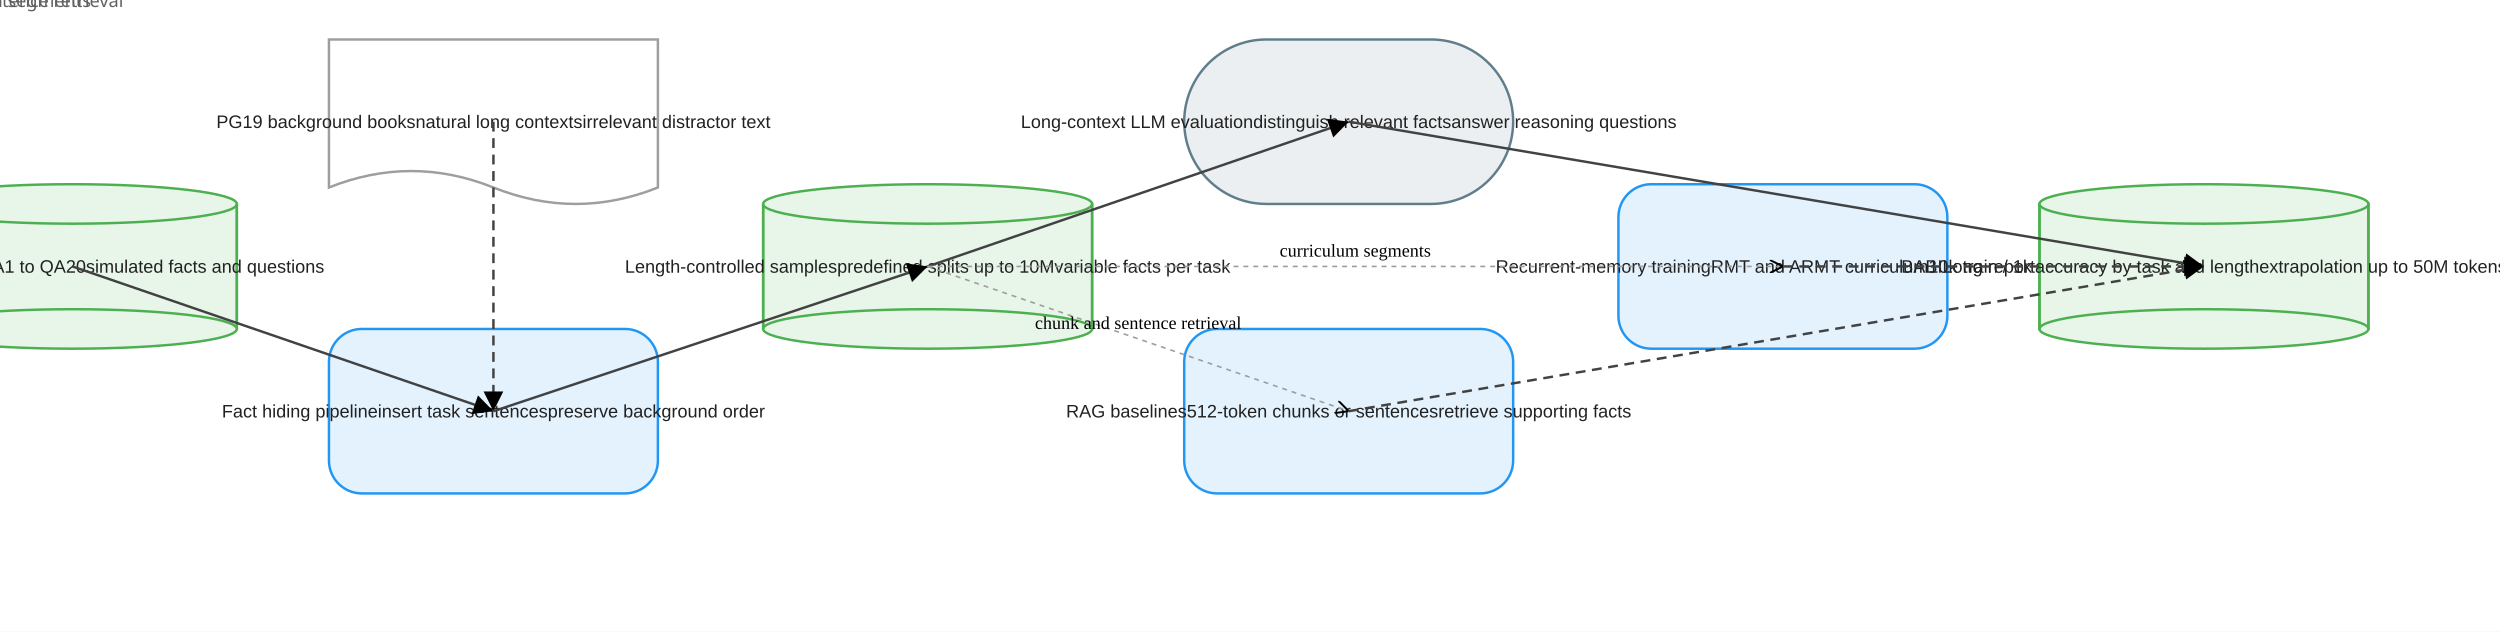
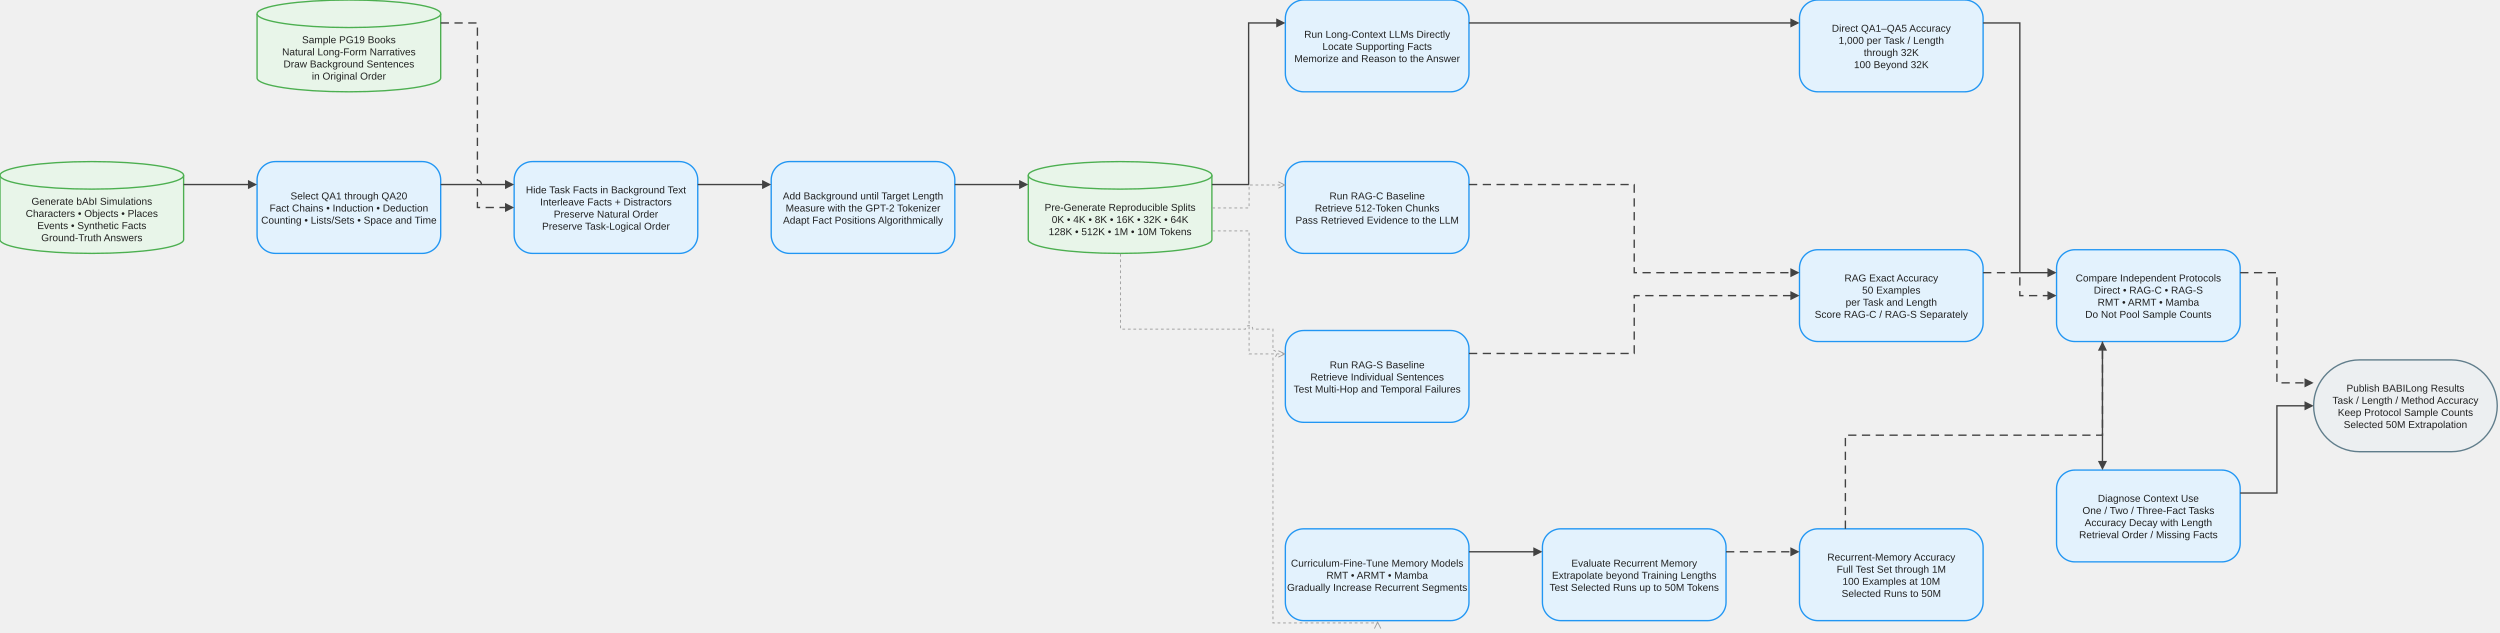
- <svg xmlns="http://www.w3.org/2000/svg" width="1520" height="384" viewBox="0 0 1520 384" data-drawio="PG14R3JhcGhNb2RlbCBkeD0iMTEyMCIgZHk9IjcyMCIgZ3JpZD0iMSIgZ3JpZFNpemU9IjgiIGd1aWRlcz0iMSIgdG9vbHRpcHM9IjEiIGNvbm5lY3Q9IjEiIGFycm93cz0iMSIgZm9sZD0iMSIgcGFnZT0iMSIgcGFnZVNjYWxlPSIxIiBwYWdlV2lkdGg9IjE1MjAiIHBhZ2VIZWlnaHQ9IjM4NCIgbWF0aD0iMSIgYmFja2dyb3VuZD0iI0ZGRkZGRiI+PHJvb3Q+PG14Q2VsbCBpZD0iMCIvPjxteENlbGwgaWQ9IjEiIHBhcmVudD0iMCIvPjxteENlbGwgaWQ9IjIiIHZhbHVlPSJiQWJJIHRhc2sgZ2VuZXJhdG9yClFBMSB0byBRQTIwCnNpbXVsYXRlZCBmYWN0cyBhbmQgcXVlc3Rpb25zIiBzdHlsZT0ic2hhcGU9Y3lsaW5kZXIzO2JvdW5kZWRMYmw9MTtiYWNrZ3JvdW5kT3V0bGluZT0xO3NpemU9MTU7aHRtbD0xO3doaXRlU3BhY2U9d3JhcDtmaWxsQ29sb3I9I0U4RjVFOTtzdHJva2VDb2xvcj0jNENBRjUwO3N0cm9rZVdpZHRoPTEuNTtmb250Q29sb3I9IzIxMjEyMTtmb250U2l6ZT0xMTtmb250RmFtaWx5PUFyaWFsLCBIZWx2ZXRpY2EsIHNhbnMtc2VyaWY7dmVydGljYWxBbGlnbj1taWRkbGU7YWxpZ249Y2VudGVyIiB2ZXJ0ZXg9IjEiIHBhcmVudD0iMSI+PG14R2VvbWV0cnkgeD0iLTU2IiB5PSIxMTIiIHdpZHRoPSIyMDAiIGhlaWdodD0iMTAwIiBhcz0iZ2VvbWV0cnkiLz48L214Q2VsbD48bXhDZWxsIGlkPSIzIiB2YWx1ZT0iUEcxOSBiYWNrZ3JvdW5kIGJvb2tzCm5hdHVyYWwgbG9uZyBjb250ZXh0cwppcnJlbGV2YW50IGRpc3RyYWN0b3IgdGV4dCIgc3R5bGU9InNoYXBlPWRvY3VtZW50O2JvdW5kZWRMYmw9MTtodG1sPTE7d2hpdGVTcGFjZT13cmFwO2ZpbGxDb2xvcj0jRkZGRkZGO3N0cm9rZUNvbG9yPSM5RTlFOUU7c3Ryb2tlV2lkdGg9MS41O2ZvbnRDb2xvcj0jMjEyMTIxO2ZvbnRTaXplPTExO2ZvbnRGYW1pbHk9QXJpYWwsIEhlbHZldGljYSwgc2Fucy1zZXJpZjt2ZXJ0aWNhbEFsaWduPW1pZGRsZTthbGlnbj1jZW50ZXIiIHZlcnRleD0iMSIgcGFyZW50PSIxIj48bXhHZW9tZXRyeSB4PSIyMDAiIHk9IjI0IiB3aWR0aD0iMjAwIiBoZWlnaHQ9IjEwMCIgYXM9Imdlb21ldHJ5Ii8+PC9teENlbGw+PG14Q2VsbCBpZD0iNCIgdmFsdWU9IkZhY3QgaGlkaW5nIHBpcGVsaW5lCmluc2VydCB0YXNrIHNlbnRlbmNlcwpwcmVzZXJ2ZSBiYWNrZ3JvdW5kIG9yZGVyIiBzdHlsZT0icm91bmRlZD0xO2FyY1NpemU9MjA7aHRtbD0xO3doaXRlU3BhY2U9d3JhcDtmaWxsQ29sb3I9I0UzRjJGRDtzdHJva2VDb2xvcj0jMjE5NkYzO3N0cm9rZVdpZHRoPTEuNTtmb250Q29sb3I9IzIxMjEyMTtmb250U2l6ZT0xMTtmb250RmFtaWx5PUFyaWFsLCBIZWx2ZXRpY2EsIHNhbnMtc2VyaWY7dmVydGljYWxBbGlnbj1taWRkbGU7YWxpZ249Y2VudGVyIiB2ZXJ0ZXg9IjEiIHBhcmVudD0iMSI+PG14R2VvbWV0cnkgeD0iMjAwIiB5PSIyMDAiIHdpZHRoPSIyMDAiIGhlaWdodD0iMTAwIiBhcz0iZ2VvbWV0cnkiLz48L214Q2VsbD48bXhDZWxsIGlkPSI1IiB2YWx1ZT0iTGVuZ3RoLWNvbnRyb2xsZWQgc2FtcGxlcwpwcmVkZWZpbmVkIHNwbGl0cyB1cCB0byAxME0KdmFyaWFibGUgZmFjdHMgcGVyIHRhc2siIHN0eWxlPSJzaGFwZT1jeWxpbmRlcjM7Ym91bmRlZExibD0xO2JhY2tncm91bmRPdXRsaW5lPTE7c2l6ZT0xNTtodG1sPTE7d2hpdGVTcGFjZT13cmFwO2ZpbGxDb2xvcj0jRThGNUU5O3N0cm9rZUNvbG9yPSM0Q0FGNTA7c3Ryb2tlV2lkdGg9MS41O2ZvbnRDb2xvcj0jMjEyMTIxO2ZvbnRTaXplPTExO2ZvbnRGYW1pbHk9QXJpYWwsIEhlbHZldGljYSwgc2Fucy1zZXJpZjt2ZXJ0aWNhbEFsaWduPW1pZGRsZTthbGlnbj1jZW50ZXIiIHZlcnRleD0iMSIgcGFyZW50PSIxIj48bXhHZW9tZXRyeSB4PSI0NjQiIHk9IjExMiIgd2lkdGg9IjIwMCIgaGVpZ2h0PSIxMDAiIGFzPSJnZW9tZXRyeSIvPjwvbXhDZWxsPjxteENlbGwgaWQ9IjYiIHZhbHVlPSJMb25nLWNvbnRleHQgTExNIGV2YWx1YXRpb24KZGlzdGluZ3Vpc2ggcmVsZXZhbnQgZmFjdHMKYW5zd2VyIHJlYXNvbmluZyBxdWVzdGlvbnMiIHN0eWxlPSJyb3VuZGVkPTE7YXJjU2l6ZT01MDtodG1sPTE7d2hpdGVTcGFjZT13cmFwO2ZpbGxDb2xvcj0jRUNFRkYxO3N0cm9rZUNvbG9yPSM2MDdEOEI7c3Ryb2tlV2lkdGg9MS41O2ZvbnRDb2xvcj0jMjEyMTIxO2ZvbnRTaXplPTExO2ZvbnRGYW1pbHk9QXJpYWwsIEhlbHZldGljYSwgc2Fucy1zZXJpZjt2ZXJ0aWNhbEFsaWduPW1pZGRsZTthbGlnbj1jZW50ZXIiIHZlcnRleD0iMSIgcGFyZW50PSIxIj48bXhHZW9tZXRyeSB4PSI3MjAiIHk9IjI0IiB3aWR0aD0iMjAwIiBoZWlnaHQ9IjEwMCIgYXM9Imdlb21ldHJ5Ii8+PC9teENlbGw+PG14Q2VsbCBpZD0iNyIgdmFsdWU9IlJBRyBiYXNlbGluZXMKNTEyLXRva2VuIGNodW5rcyBvciBzZW50ZW5jZXMKcmV0cmlldmUgc3VwcG9ydGluZyBmYWN0cyIgc3R5bGU9InJvdW5kZWQ9MTthcmNTaXplPTIwO2h0bWw9MTt3aGl0ZVNwYWNlPXdyYXA7ZmlsbENvbG9yPSNFM0YyRkQ7c3Ryb2tlQ29sb3I9IzIxOTZGMztzdHJva2VXaWR0aD0xLjU7Zm9udENvbG9yPSMyMTIxMjE7Zm9udFNpemU9MTE7Zm9udEZhbWlseT1BcmlhbCwgSGVsdmV0aWNhLCBzYW5zLXNlcmlmO3ZlcnRpY2FsQWxpZ249bWlkZGxlO2FsaWduPWNlbnRlciIgdmVydGV4PSIxIiBwYXJlbnQ9IjEiPjxteEdlb21ldHJ5IHg9IjcyMCIgeT0iMjAwIiB3aWR0aD0iMjAwIiBoZWlnaHQ9IjEwMCIgYXM9Imdlb21ldHJ5Ii8+PC9teENlbGw+PG14Q2VsbCBpZD0iOCIgdmFsdWU9IlJlY3VycmVudC1tZW1vcnkgdHJhaW5pbmcKUk1UIGFuZCBBUk1UIGN1cnJpY3VsdW0KMTBrIHRyYWluIC8gMWsgZXZhbCIgc3R5bGU9InJvdW5kZWQ9MTthcmNTaXplPTIwO2h0bWw9MTt3aGl0ZVNwYWNlPXdyYXA7ZmlsbENvbG9yPSNFM0YyRkQ7c3Ryb2tlQ29sb3I9IzIxOTZGMztzdHJva2VXaWR0aD0xLjU7Zm9udENvbG9yPSMyMTIxMjE7Zm9udFNpemU9MTE7Zm9udEZhbWlseT1BcmlhbCwgSGVsdmV0aWNhLCBzYW5zLXNlcmlmO3ZlcnRpY2FsQWxpZ249bWlkZGxlO2FsaWduPWNlbnRlciIgdmVydGV4PSIxIiBwYXJlbnQ9IjEiPjxteEdlb21ldHJ5IHg9Ijk4NCIgeT0iMTEyIiB3aWR0aD0iMjAwIiBoZWlnaHQ9IjEwMCIgYXM9Imdlb21ldHJ5Ii8+PC9teENlbGw+PG14Q2VsbCBpZD0iOSIgdmFsdWU9IkJBQklMb25nIHJlcG9ydAphY2N1cmFjeSBieSB0YXNrIGFuZCBsZW5ndGgKZXh0cmFwb2xhdGlvbiB1cCB0byA1ME0gdG9rZW5zIiBzdHlsZT0ic2hhcGU9Y3lsaW5kZXIzO2JvdW5kZWRMYmw9MTtiYWNrZ3JvdW5kT3V0bGluZT0xO3NpemU9MTU7aHRtbD0xO3doaXRlU3BhY2U9d3JhcDtmaWxsQ29sb3I9I0U4RjVFOTtzdHJva2VDb2xvcj0jNENBRjUwO3N0cm9rZVdpZHRoPTEuNTtmb250Q29sb3I9IzIxMjEyMTtmb250U2l6ZT0xMTtmb250RmFtaWx5PUFyaWFsLCBIZWx2ZXRpY2EsIHNhbnMtc2VyaWY7dmVydGljYWxBbGlnbj1taWRkbGU7YWxpZ249Y2VudGVyIiB2ZXJ0ZXg9IjEiIHBhcmVudD0iMSI+PG14R2VvbWV0cnkgeD0iMTI0MCIgeT0iMTEyIiB3aWR0aD0iMjAwIiBoZWlnaHQ9IjEwMCIgYXM9Imdlb21ldHJ5Ii8+PC9teENlbGw+PG14Q2VsbCBpZD0iMTAiIHZhbHVlPSIiIHN0eWxlPSJlZGdlU3R5bGU9b3J0aG9nb25hbEVkZ2VTdHlsZTtyb3VuZGVkPTA7b3J0aG9nb25hbExvb3A9MTtqZXR0eVNpemU9YXV0bztodG1sPTE7c3Ryb2tlQ29sb3I9IzQyNDI0MjtzdHJva2VXaWR0aD0xLjU7ZW5kQXJyb3c9YmxvY2s7ZW5kRmlsbD0xO2V4aXRYPTE7ZXhpdFk9MC4yNTtleGl0RHg9MDtleGl0RHk9MDtlbnRyeVg9MDtlbnRyeVk9MC4yNTtlbnRyeUR4PTA7ZW50cnlEeT0wO2p1bXBTdHlsZT1hcmM7anVtcFNpemU9OCIgZWRnZT0iMSIgcGFyZW50PSIxIiBzb3VyY2U9IjIiIHRhcmdldD0iNCI+PG14R2VvbWV0cnkgcmVsYXRpdmU9IjEiIGFzPSJnZW9tZXRyeSI+PC9teEdlb21ldHJ5PjwvbXhDZWxsPjxteENlbGwgaWQ9IjExIiB2YWx1ZT0iIiBzdHlsZT0iZWRnZVN0eWxlPW9ydGhvZ29uYWxFZGdlU3R5bGU7cm91bmRlZD0wO29ydGhvZ29uYWxMb29wPTE7amV0dHlTaXplPWF1dG87aHRtbD0xO3N0cm9rZUNvbG9yPSM0MjQyNDI7c3Ryb2tlV2lkdGg9MS41O2VuZEFycm93PWJsb2NrO2VuZEZpbGw9MTtleGl0WD0wLjI1O2V4aXRZPTE7ZXhpdER4PTA7ZXhpdER5PTA7ZW50cnlYPTAuMjU7ZW50cnlZPTA7ZW50cnlEeD0wO2VudHJ5RHk9MDtkYXNoZWQ9MTtkYXNoUGF0dGVybj02IDQ7anVtcFN0eWxlPWFyYztqdW1wU2l6ZT04IiBlZGdlPSIxIiBwYXJlbnQ9IjEiIHNvdXJjZT0iMyIgdGFyZ2V0PSI0Ij48bXhHZW9tZXRyeSByZWxhdGl2ZT0iMSIgYXM9Imdlb21ldHJ5Ij48L214R2VvbWV0cnk+PC9teENlbGw+PG14Q2VsbCBpZD0iMTIiIHZhbHVlPSIiIHN0eWxlPSJlZGdlU3R5bGU9b3J0aG9nb25hbEVkZ2VTdHlsZTtyb3VuZGVkPTA7b3J0aG9nb25hbExvb3A9MTtqZXR0eVNpemU9YXV0bztodG1sPTE7c3Ryb2tlQ29sb3I9IzQyNDI0MjtzdHJva2VXaWR0aD0xLjU7ZW5kQXJyb3c9YmxvY2s7ZW5kRmlsbD0xO2V4aXRYPTE7ZXhpdFk9MC4yNTtleGl0RHg9MDtleGl0RHk9MDtlbnRyeVg9MDtlbnRyeVk9MC4yNTtlbnRyeUR4PTA7ZW50cnlEeT0wO2p1bXBTdHlsZT1hcmM7anVtcFNpemU9OCIgZWRnZT0iMSIgcGFyZW50PSIxIiBzb3VyY2U9IjQiIHRhcmdldD0iNSI+PG14R2VvbWV0cnkgcmVsYXRpdmU9IjEiIGFzPSJnZW9tZXRyeSI+PC9teEdlb21ldHJ5PjwvbXhDZWxsPjxteENlbGwgaWQ9IjEzIiB2YWx1ZT0iIiBzdHlsZT0iZWRnZVN0eWxlPW9ydGhvZ29uYWxFZGdlU3R5bGU7cm91bmRlZD0wO29ydGhvZ29uYWxMb29wPTE7amV0dHlTaXplPWF1dG87aHRtbD0xO3N0cm9rZUNvbG9yPSM0MjQyNDI7c3Ryb2tlV2lkdGg9MS41O2VuZEFycm93PWJsb2NrO2VuZEZpbGw9MTtleGl0WD0xO2V4aXRZPTAuMjU7ZXhpdER4PTA7ZXhpdER5PTA7ZW50cnlYPTA7ZW50cnlZPTAuMjU7ZW50cnlEeD0wO2VudHJ5RHk9MDtqdW1wU3R5bGU9YXJjO2p1bXBTaXplPTgiIGVkZ2U9IjEiIHBhcmVudD0iMSIgc291cmNlPSI1IiB0YXJnZXQ9IjYiPjxteEdlb21ldHJ5IHJlbGF0aXZlPSIxIiBhcz0iZ2VvbWV0cnkiPjwvbXhHZW9tZXRyeT48L214Q2VsbD48bXhDZWxsIGlkPSIxNCIgdmFsdWU9ImNodW5rIGFuZCBzZW50ZW5jZSByZXRyaWV2YWwiIHN0eWxlPSJlZGdlU3R5bGU9b3J0aG9nb25hbEVkZ2VTdHlsZTtyb3VuZGVkPTA7b3J0aG9nb25hbExvb3A9MTtqZXR0eVNpemU9YXV0bztodG1sPTE7c3Ryb2tlQ29sb3I9IzlFOUU5RTtzdHJva2VXaWR0aD0xO2VuZEFycm93PW9wZW47ZW5kRmlsbD0wO2V4aXRYPTE7ZXhpdFk9MC41O2V4aXREeD0wO2V4aXREeT0wO2VudHJ5WD0wO2VudHJ5WT0wLjI1O2VudHJ5RHg9MDtlbnRyeUR5PTA7ZGFzaGVkPTE7ZGFzaFBhdHRlcm49MyAzO2p1bXBTdHlsZT1hcmM7anVtcFNpemU9OCIgZWRnZT0iMSIgcGFyZW50PSIxIiBzb3VyY2U9IjUiIHRhcmdldD0iNyI+PG14R2VvbWV0cnkgcmVsYXRpdmU9IjEiIGFzPSJnZW9tZXRyeSI+PC9teEdlb21ldHJ5PjwvbXhDZWxsPjxteENlbGwgaWQ9IjE1IiB2YWx1ZT0iY2h1bmsgYW5kIHNlbnRlbmNlIHJldHJpZXZhbCIgc3R5bGU9ImVkZ2VMYWJlbDtodG1sPTE7YWxpZ249Y2VudGVyO3ZlcnRpY2FsQWxpZ249bWlkZGxlO2ZvbnRTaXplPTExO2ZvbnRDb2xvcj0jNjE2MTYxOyIgdmVydGV4PSIxIiBjb25uZWN0YWJsZT0iMCIgcGFyZW50PSIxNCI+PG14R2VvbWV0cnkgeD0iMC41IiByZWxhdGl2ZT0iMSIgYXM9Imdlb21ldHJ5Ij48bXhQb2ludCB4PSIwIiB5PSItMTIiIGFzPSJvZmZzZXQiLz48L214R2VvbWV0cnk+PC9teENlbGw+PG14Q2VsbCBpZD0iMTYiIHZhbHVlPSJjdXJyaWN1bHVtIHNlZ21lbnRzIiBzdHlsZT0iZWRnZVN0eWxlPW9ydGhvZ29uYWxFZGdlU3R5bGU7cm91bmRlZD0wO29ydGhvZ29uYWxMb29wPTE7amV0dHlTaXplPWF1dG87aHRtbD0xO3N0cm9rZUNvbG9yPSM5RTlFOUU7c3Ryb2tlV2lkdGg9MTtlbmRBcnJvdz1vcGVuO2VuZEZpbGw9MDtleGl0WD0xO2V4aXRZPTAuNzU7ZXhpdER4PTA7ZXhpdER5PTA7ZW50cnlYPTA7ZW50cnlZPTAuMjU7ZW50cnlEeD0wO2VudHJ5RHk9MDtkYXNoZWQ9MTtkYXNoUGF0dGVybj0zIDM7anVtcFN0eWxlPWFyYztqdW1wU2l6ZT04IiBlZGdlPSIxIiBwYXJlbnQ9IjEiIHNvdXJjZT0iNSIgdGFyZ2V0PSI4Ij48bXhHZW9tZXRyeSByZWxhdGl2ZT0iMSIgYXM9Imdlb21ldHJ5Ij48L214R2VvbWV0cnk+PC9teENlbGw+PG14Q2VsbCBpZD0iMTciIHZhbHVlPSJjdXJyaWN1bHVtIHNlZ21lbnRzIiBzdHlsZT0iZWRnZUxhYmVsO2h0bWw9MTthbGlnbj1jZW50ZXI7dmVydGljYWxBbGlnbj1taWRkbGU7Zm9udFNpemU9MTE7Zm9udENvbG9yPSM2MTYxNjE7IiB2ZXJ0ZXg9IjEiIGNvbm5lY3RhYmxlPSIwIiBwYXJlbnQ9IjE2Ij48bXhHZW9tZXRyeSB4PSIwLjUiIHJlbGF0aXZlPSIxIiBhcz0iZ2VvbWV0cnkiPjxteFBvaW50IHg9IjAiIHk9Ii0xMiIgYXM9Im9mZnNldCIvPjwvbXhHZW9tZXRyeT48L214Q2VsbD48bXhDZWxsIGlkPSIxOCIgdmFsdWU9IiIgc3R5bGU9ImVkZ2VTdHlsZT1vcnRob2dvbmFsRWRnZVN0eWxlO3JvdW5kZWQ9MDtvcnRob2dvbmFsTG9vcD0xO2pldHR5U2l6ZT1hdXRvO2h0bWw9MTtzdHJva2VDb2xvcj0jNDI0MjQyO3N0cm9rZVdpZHRoPTEuNTtlbmRBcnJvdz1ibG9jaztlbmRGaWxsPTE7ZXhpdFg9MTtleGl0WT0wLjI1O2V4aXREeD0wO2V4aXREeT0wO2VudHJ5WD0wO2VudHJ5WT0wLjI1O2VudHJ5RHg9MDtlbnRyeUR5PTA7anVtcFN0eWxlPWFyYztqdW1wU2l6ZT04IiBlZGdlPSIxIiBwYXJlbnQ9IjEiIHNvdXJjZT0iNiIgdGFyZ2V0PSI5Ij48bXhHZW9tZXRyeSByZWxhdGl2ZT0iMSIgYXM9Imdlb21ldHJ5Ij48L214R2VvbWV0cnk+PC9teENlbGw+PG14Q2VsbCBpZD0iMTkiIHZhbHVlPSIiIHN0eWxlPSJlZGdlU3R5bGU9b3J0aG9nb25hbEVkZ2VTdHlsZTtyb3VuZGVkPTA7b3J0aG9nb25hbExvb3A9MTtqZXR0eVNpemU9YXV0bztodG1sPTE7c3Ryb2tlQ29sb3I9IzQyNDI0MjtzdHJva2VXaWR0aD0xLjU7ZW5kQXJyb3c9YmxvY2s7ZW5kRmlsbD0xO2V4aXRYPTE7ZXhpdFk9MC4yNTtleGl0RHg9MDtleGl0RHk9MDtlbnRyeVg9MDtlbnRyeVk9MC41O2VudHJ5RHg9MDtlbnRyeUR5PTA7ZGFzaGVkPTE7ZGFzaFBhdHRlcm49NiA0O2p1bXBTdHlsZT1hcmM7anVtcFNpemU9OCIgZWRnZT0iMSIgcGFyZW50PSIxIiBzb3VyY2U9IjciIHRhcmdldD0iOSI+PG14R2VvbWV0cnkgcmVsYXRpdmU9IjEiIGFzPSJnZW9tZXRyeSI+PC9teEdlb21ldHJ5PjwvbXhDZWxsPjxteENlbGwgaWQ9IjIwIiB2YWx1ZT0iIiBzdHlsZT0iZWRnZVN0eWxlPW9ydGhvZ29uYWxFZGdlU3R5bGU7cm91bmRlZD0wO29ydGhvZ29uYWxMb29wPTE7amV0dHlTaXplPWF1dG87aHRtbD0xO3N0cm9rZUNvbG9yPSM0MjQyNDI7c3Ryb2tlV2lkdGg9MS41O2VuZEFycm93PWJsb2NrO2VuZEZpbGw9MTtleGl0WD0xO2V4aXRZPTAuMjU7ZXhpdER4PTA7ZXhpdER5PTA7ZW50cnlYPTA7ZW50cnlZPTAuNzU7ZW50cnlEeD0wO2VudHJ5RHk9MDtkYXNoZWQ9MTtkYXNoUGF0dGVybj02IDQ7anVtcFN0eWxlPWFyYztqdW1wU2l6ZT04IiBlZGdlPSIxIiBwYXJlbnQ9IjEiIHNvdXJjZT0iOCIgdGFyZ2V0PSI5Ij48bXhHZW9tZXRyeSByZWxhdGl2ZT0iMSIgYXM9Imdlb21ldHJ5Ij48L214R2VvbWV0cnk+PC9teENlbGw+PC9yb290PjwvbXhHcmFwaE1vZGVsPg==">
-   <defs>
-     <marker id="arrow-block" viewBox="0 0 10 10" refX="10" refY="5" markerWidth="8" markerHeight="8" orient="auto-start-reverse">
-       <path d="M 0 0 L 10 5 L 0 10 Z" fill="currentColor" />
-     </marker>
-     <marker id="arrow-open" viewBox="0 0 10 10" refX="10" refY="5" markerWidth="8" markerHeight="8" orient="auto-start-reverse">
-       <path d="M 0 0 L 10 5 L 0 10" fill="none" stroke="currentColor" stroke-width="1.5" />
-     </marker>
-     <marker id="arrow-classic" viewBox="0 0 10 10" refX="10" refY="5" markerWidth="8" markerHeight="8" orient="auto-start-reverse">
-       <path d="M 0 0 L 10 5 L 0 10 L 3 5 Z" fill="currentColor" />
-     </marker>
-     <marker id="arrow-diamond" viewBox="0 0 12 12" refX="12" refY="6" markerWidth="10" markerHeight="10" orient="auto-start-reverse">
-       <path d="M 0 6 L 6 0 L 12 6 L 6 12 Z" fill="currentColor" />
-     </marker>
-   </defs>
-   <rect width="100%" height="100%" fill="#FFFFFF" />
-   <rect x="-56" y="124" width="200" height="76" fill="#E8F5E9" stroke="#4CAF50" stroke-width="1.5" />
-   <ellipse cx="44" cy="200" rx="100" ry="12" fill="#E8F5E9" stroke="#4CAF50" stroke-width="1.5" />
-   <ellipse cx="44" cy="124" rx="100" ry="12" fill="#E8F5E9" stroke="#4CAF50" stroke-width="1.5" />
-   <line x1="-56" y1="124" x2="-56" y2="200" stroke="#4CAF50" stroke-width="1.5" />
-   <line x1="144" y1="124" x2="144" y2="200" stroke="#4CAF50" stroke-width="1.5" />
-   <text x="44" y="162" text-anchor="middle" dominant-baseline="central" font-family="Arial, Helvetica, sans-serif" font-size="11" fill="#212121">bAbI task generator
- QA1 to QA20
- simulated facts and questions</text>
-   <path d="M 200 24 L 400 24 L 400 114 Q 350 134 300 114 Q 250 94 200 114 Z" fill="#FFFFFF" stroke="#9E9E9E" stroke-width="1.5" />
-   <text x="300" y="74" text-anchor="middle" dominant-baseline="central" font-family="Arial, Helvetica, sans-serif" font-size="11" fill="#212121">PG19 background books
- natural long contexts
- irrelevant distractor text</text>
-   <rect x="200" y="200" width="200" height="100" rx="20" fill="#E3F2FD" stroke="#2196F3" stroke-width="1.5" />
-   <text x="300" y="250" text-anchor="middle" dominant-baseline="central" font-family="Arial, Helvetica, sans-serif" font-size="11" fill="#212121">Fact hiding pipeline
- insert task sentences
- preserve background order</text>
-   <rect x="464" y="124" width="200" height="76" fill="#E8F5E9" stroke="#4CAF50" stroke-width="1.5" />
-   <ellipse cx="564" cy="200" rx="100" ry="12" fill="#E8F5E9" stroke="#4CAF50" stroke-width="1.5" />
-   <ellipse cx="564" cy="124" rx="100" ry="12" fill="#E8F5E9" stroke="#4CAF50" stroke-width="1.5" />
-   <line x1="464" y1="124" x2="464" y2="200" stroke="#4CAF50" stroke-width="1.5" />
-   <line x1="664" y1="124" x2="664" y2="200" stroke="#4CAF50" stroke-width="1.5" />
-   <text x="564" y="162" text-anchor="middle" dominant-baseline="central" font-family="Arial, Helvetica, sans-serif" font-size="11" fill="#212121">Length-controlled samples
- predefined splits up to 10M
- variable facts per task</text>
-   <rect x="720" y="24" width="200" height="100" rx="50" fill="#ECEFF1" stroke="#607D8B" stroke-width="1.5" />
-   <text x="820" y="74" text-anchor="middle" dominant-baseline="central" font-family="Arial, Helvetica, sans-serif" font-size="11" fill="#212121">Long-context LLM evaluation
- distinguish relevant facts
- answer reasoning questions</text>
-   <rect x="720" y="200" width="200" height="100" rx="20" fill="#E3F2FD" stroke="#2196F3" stroke-width="1.5" />
-   <text x="820" y="250" text-anchor="middle" dominant-baseline="central" font-family="Arial, Helvetica, sans-serif" font-size="11" fill="#212121">RAG baselines
- 512-token chunks or sentences
- retrieve supporting facts</text>
-   <rect x="984" y="112" width="200" height="100" rx="20" fill="#E3F2FD" stroke="#2196F3" stroke-width="1.5" />
-   <text x="1084" y="162" text-anchor="middle" dominant-baseline="central" font-family="Arial, Helvetica, sans-serif" font-size="11" fill="#212121">Recurrent-memory training
- RMT and ARMT curriculum
- 10k train / 1k eval</text>
-   <rect x="1240" y="124" width="200" height="76" fill="#E8F5E9" stroke="#4CAF50" stroke-width="1.5" />
-   <ellipse cx="1340" cy="200" rx="100" ry="12" fill="#E8F5E9" stroke="#4CAF50" stroke-width="1.5" />
-   <ellipse cx="1340" cy="124" rx="100" ry="12" fill="#E8F5E9" stroke="#4CAF50" stroke-width="1.5" />
-   <line x1="1240" y1="124" x2="1240" y2="200" stroke="#4CAF50" stroke-width="1.5" />
-   <line x1="1440" y1="124" x2="1440" y2="200" stroke="#4CAF50" stroke-width="1.5" />
-   <text x="1340" y="162" text-anchor="middle" dominant-baseline="central" font-family="Arial, Helvetica, sans-serif" font-size="11" fill="#212121">BABILong report
- accuracy by task and length
- extrapolation up to 50M tokens</text>
-   <rect x="0.5" y="0" width="0" height="0" fill="#FFFFFF" stroke="#000000" stroke-width="1" />
-   <text x="0.5" y="0" text-anchor="middle" dominant-baseline="central" font-family="sans-serif" font-size="11" fill="#616161">chunk and sentence retrieval</text>
-   <rect x="0.5" y="0" width="0" height="0" fill="#FFFFFF" stroke="#000000" stroke-width="1" />
-   <text x="0.5" y="0" text-anchor="middle" dominant-baseline="central" font-family="sans-serif" font-size="11" fill="#616161">curriculum segments</text>
-   <line x1="44" y1="162" x2="300" y2="250" stroke="#424242" stroke-width="1.5" marker-end="url(#arrow-block)" style="color: #424242" fill="none" />
-   <line x1="300" y1="74" x2="300" y2="250" stroke="#424242" stroke-width="1.5" stroke-dasharray="6 4" marker-end="url(#arrow-block)" style="color: #424242" fill="none" />
-   <line x1="300" y1="250" x2="564" y2="162" stroke="#424242" stroke-width="1.5" marker-end="url(#arrow-block)" style="color: #424242" fill="none" />
-   <line x1="564" y1="162" x2="820" y2="74" stroke="#424242" stroke-width="1.5" marker-end="url(#arrow-block)" style="color: #424242" fill="none" />
-   <line x1="564" y1="162" x2="820" y2="250" stroke="#9E9E9E" stroke-width="1" stroke-dasharray="3 3" marker-end="url(#arrow-open)" style="color: #9E9E9E" fill="none" />
-   <text x="692" y="200" text-anchor="middle" dominant-baseline="auto" font-size="11" fill="#000000">chunk and sentence retrieval</text>
-   <line x1="564" y1="162" x2="1084" y2="162" stroke="#9E9E9E" stroke-width="1" stroke-dasharray="3 3" marker-end="url(#arrow-open)" style="color: #9E9E9E" fill="none" />
-   <text x="824" y="156" text-anchor="middle" dominant-baseline="auto" font-size="11" fill="#000000">curriculum segments</text>
-   <line x1="820" y1="74" x2="1340" y2="162" stroke="#424242" stroke-width="1.5" marker-end="url(#arrow-block)" style="color: #424242" fill="none" />
-   <line x1="820" y1="250" x2="1340" y2="162" stroke="#424242" stroke-width="1.5" stroke-dasharray="6 4" marker-end="url(#arrow-block)" style="color: #424242" fill="none" />
-   <line x1="1084" y1="162" x2="1340" y2="162" stroke="#424242" stroke-width="1.5" stroke-dasharray="6 4" marker-end="url(#arrow-block)" style="color: #424242" fill="none" />
+ <svg xmlns="http://www.w3.org/2000/svg" style="background: transparent; background-color: transparent; color-scheme: light;" version="1.1" width="2723px" height="689px" viewBox="0 0 2723 689">
+   <defs />
+   <g>
+     <g data-cell-id="0">
+       <g data-cell-id="1">
+         <g data-cell-id="2">
+           <g>
+             <path d="M 0 191 C 0 182.72 44.77 176 100 176 C 126.52 176 151.96 177.58 170.71 180.39 C 189.46 183.21 200 187.02 200 191 L 200 261 C 200 269.28 155.23 276 100 276 C 44.77 276 0 269.28 0 261 Z" fill="#e8f5e9" stroke="#4caf50" stroke-width="1.5" stroke-miterlimit="10" pointer-events="all" style="fill: rgb(232, 245, 233); stroke: rgb(76, 175, 80);" />
+             <path d="M 200 191 C 200 199.28 155.23 206 100 206 C 44.77 206 0 199.28 0 191" fill="none" stroke="#4caf50" stroke-width="1.5" stroke-miterlimit="10" pointer-events="all" style="stroke: rgb(76, 175, 80);" />
+           </g>
+           <g>
+             <g fill="#212121" font-family="Arial, Helvetica, sans-serif" text-anchor="middle" data-blockTextHeight="52.8" font-size="11px" style="fill: rgb(33, 33, 33);">
+               <g transform="translate(100,212.1) scale(1)">
+                 <text y="11" data-line-font-size="11" x="0">
+                   <tspan>Generate bAbI Simulations</tspan>
+                 </text>
+                 <text y="24.2" data-line-font-size="11" x="0">
+                   <tspan>Characters • Objects • Places</tspan>
+                 </text>
+                 <text y="37.4" data-line-font-size="11" x="0">
+                   <tspan>Events • Synthetic Facts</tspan>
+                 </text>
+                 <text y="50.6" data-line-font-size="11" x="0">
+                   <tspan>Ground-Truth Answers</tspan>
+                 </text>
+               </g>
+             </g>
+           </g>
+         </g>
+         <g data-cell-id="3">
+           <g>
+             <rect x="280" y="176" width="200" height="100" rx="20" ry="20" fill="#e3f2fd" stroke="#2196f3" stroke-width="1.5" pointer-events="all" style="fill: rgb(227, 242, 253); stroke: rgb(33, 150, 243);" />
+           </g>
+           <g>
+             <g fill="#212121" font-family="Arial, Helvetica, sans-serif" text-anchor="middle" data-blockTextHeight="39.599999999999994" font-size="11px" style="fill: rgb(33, 33, 33);">
+               <g transform="translate(380,206.2) scale(1)">
+                 <text y="11" data-line-font-size="11" x="0">
+                   <tspan>Select QA1 through QA20</tspan>
+                 </text>
+                 <text y="24.2" data-line-font-size="11" x="0">
+                   <tspan>Fact Chains • Induction • Deduction</tspan>
+                 </text>
+                 <text y="37.4" data-line-font-size="11" x="0">
+                   <tspan>Counting • Lists/Sets • Space and Time</tspan>
+                 </text>
+               </g>
+             </g>
+           </g>
+         </g>
+         <g data-cell-id="4">
+           <g>
+             <path d="M 280 15 C 280 6.72 324.77 0 380 0 C 406.52 0 431.96 1.58 450.71 4.39 C 469.46 7.21 480 11.02 480 15 L 480 85 C 480 93.28 435.23 100 380 100 C 324.77 100 280 93.28 280 85 Z" fill="#e8f5e9" stroke="#4caf50" stroke-width="1.5" stroke-miterlimit="10" pointer-events="all" style="fill: rgb(232, 245, 233); stroke: rgb(76, 175, 80);" />
+             <path d="M 480 15 C 480 23.28 435.23 30 380 30 C 324.77 30 280 23.28 280 15" fill="none" stroke="#4caf50" stroke-width="1.5" stroke-miterlimit="10" pointer-events="all" style="stroke: rgb(76, 175, 80);" />
+           </g>
+           <g>
+             <g fill="#212121" font-family="Arial, Helvetica, sans-serif" text-anchor="middle" data-blockTextHeight="52.8" font-size="11px" style="fill: rgb(33, 33, 33);">
+               <g transform="translate(380,36.1) scale(1)">
+                 <text y="11" data-line-font-size="11" x="0">
+                   <tspan>Sample PG19 Books</tspan>
+                 </text>
+                 <text y="24.2" data-line-font-size="11" x="0">
+                   <tspan>Natural Long-Form Narratives</tspan>
+                 </text>
+                 <text y="37.4" data-line-font-size="11" x="0">
+                   <tspan>Draw Background Sentences</tspan>
+                 </text>
+                 <text y="50.6" data-line-font-size="11" x="0">
+                   <tspan>in Original Order</tspan>
+                 </text>
+               </g>
+             </g>
+           </g>
+         </g>
+         <g data-cell-id="5">
+           <g>
+             <rect x="560" y="176" width="200" height="100" rx="20" ry="20" fill="#e3f2fd" stroke="#2196f3" stroke-width="1.5" pointer-events="all" style="fill: rgb(227, 242, 253); stroke: rgb(33, 150, 243);" />
+           </g>
+           <g>
+             <g fill="#212121" font-family="Arial, Helvetica, sans-serif" text-anchor="middle" data-blockTextHeight="52.8" font-size="11px" style="fill: rgb(33, 33, 33);">
+               <g transform="translate(660,199.6) scale(1)">
+                 <text y="11" data-line-font-size="11" x="0">
+                   <tspan>Hide Task Facts in Background Text</tspan>
+                 </text>
+                 <text y="24.2" data-line-font-size="11" x="0">
+                   <tspan>Interleave Facts + Distractors</tspan>
+                 </text>
+                 <text y="37.4" data-line-font-size="11" x="0">
+                   <tspan>Preserve Natural Order</tspan>
+                 </text>
+                 <text y="50.6" data-line-font-size="11" x="0">
+                   <tspan>Preserve Task-Logical Order</tspan>
+                 </text>
+               </g>
+             </g>
+           </g>
+         </g>
+         <g data-cell-id="6">
+           <g>
+             <rect x="840" y="176" width="200" height="100" rx="20" ry="20" fill="#e3f2fd" stroke="#2196f3" stroke-width="1.5" pointer-events="all" style="fill: rgb(227, 242, 253); stroke: rgb(33, 150, 243);" />
+           </g>
+           <g>
+             <g fill="#212121" font-family="Arial, Helvetica, sans-serif" text-anchor="middle" data-blockTextHeight="39.599999999999994" font-size="11px" style="fill: rgb(33, 33, 33);">
+               <g transform="translate(940,206.2) scale(1)">
+                 <text y="11" data-line-font-size="11" x="0">
+                   <tspan>Add Background until Target Length</tspan>
+                 </text>
+                 <text y="24.2" data-line-font-size="11" x="0">
+                   <tspan>Measure with the GPT-2 Tokenizer</tspan>
+                 </text>
+                 <text y="37.4" data-line-font-size="11" x="0">
+                   <tspan>Adapt Fact Positions Algorithmically</tspan>
+                 </text>
+               </g>
+             </g>
+           </g>
+         </g>
+         <g data-cell-id="7">
+           <g>
+             <path d="M 1120 191 C 1120 182.72 1164.77 176 1220 176 C 1246.52 176 1271.96 177.58 1290.71 180.39 C 1309.46 183.21 1320 187.02 1320 191 L 1320 261 C 1320 269.28 1275.23 276 1220 276 C 1164.77 276 1120 269.28 1120 261 Z" fill="#e8f5e9" stroke="#4caf50" stroke-width="1.5" stroke-miterlimit="10" pointer-events="all" style="fill: rgb(232, 245, 233); stroke: rgb(76, 175, 80);" />
+             <path d="M 1320 191 C 1320 199.28 1275.23 206 1220 206 C 1164.77 206 1120 199.28 1120 191" fill="none" stroke="#4caf50" stroke-width="1.5" stroke-miterlimit="10" pointer-events="all" style="stroke: rgb(76, 175, 80);" />
+           </g>
+           <g>
+             <g fill="#212121" font-family="Arial, Helvetica, sans-serif" text-anchor="middle" data-blockTextHeight="39.599999999999994" font-size="11px" style="fill: rgb(33, 33, 33);">
+               <g transform="translate(1220,218.7) scale(1)">
+                 <text y="11" data-line-font-size="11" x="0">
+                   <tspan>Pre-Generate Reproducible Splits</tspan>
+                 </text>
+                 <text y="24.2" data-line-font-size="11" x="0">
+                   <tspan>0K • 4K • 8K • 16K • 32K • 64K</tspan>
+                 </text>
+                 <text y="37.4" data-line-font-size="11" x="0">
+                   <tspan>128K • 512K • 1M • 10M Tokens</tspan>
+                 </text>
+               </g>
+             </g>
+           </g>
+         </g>
+         <g data-cell-id="8">
+           <g>
+             <rect x="1400" y="0" width="200" height="100" rx="20" ry="20" fill="#e3f2fd" stroke="#2196f3" stroke-width="1.5" pointer-events="all" style="fill: rgb(227, 242, 253); stroke: rgb(33, 150, 243);" />
+           </g>
+           <g>
+             <g fill="#212121" font-family="Arial, Helvetica, sans-serif" text-anchor="middle" data-blockTextHeight="39.599999999999994" font-size="11px" style="fill: rgb(33, 33, 33);">
+               <g transform="translate(1500,30.2) scale(1)">
+                 <text y="11" data-line-font-size="11" x="0">
+                   <tspan>Run Long-Context LLMs Directly</tspan>
+                 </text>
+                 <text y="24.2" data-line-font-size="11" x="0">
+                   <tspan>Locate Supporting Facts</tspan>
+                 </text>
+                 <text y="37.4" data-line-font-size="11" x="0">
+                   <tspan>Memorize and Reason to the Answer</tspan>
+                 </text>
+               </g>
+             </g>
+           </g>
+         </g>
+         <g data-cell-id="9">
+           <g>
+             <rect x="1400" y="176" width="200" height="100" rx="20" ry="20" fill="#e3f2fd" stroke="#2196f3" stroke-width="1.5" pointer-events="all" style="fill: rgb(227, 242, 253); stroke: rgb(33, 150, 243);" />
+           </g>
+           <g>
+             <g fill="#212121" font-family="Arial, Helvetica, sans-serif" text-anchor="middle" data-blockTextHeight="39.599999999999994" font-size="11px" style="fill: rgb(33, 33, 33);">
+               <g transform="translate(1500,206.2) scale(1)">
+                 <text y="11" data-line-font-size="11" x="0">
+                   <tspan>Run RAG-C Baseline</tspan>
+                 </text>
+                 <text y="24.2" data-line-font-size="11" x="0">
+                   <tspan>Retrieve 512-Token Chunks</tspan>
+                 </text>
+                 <text y="37.4" data-line-font-size="11" x="0">
+                   <tspan>Pass Retrieved Evidence to the LLM</tspan>
+                 </text>
+               </g>
+             </g>
+           </g>
+         </g>
+         <g data-cell-id="10">
+           <g>
+             <rect x="1400" y="360" width="200" height="100" rx="20" ry="20" fill="#e3f2fd" stroke="#2196f3" stroke-width="1.5" pointer-events="all" style="fill: rgb(227, 242, 253); stroke: rgb(33, 150, 243);" />
+           </g>
+           <g>
+             <g fill="#212121" font-family="Arial, Helvetica, sans-serif" text-anchor="middle" data-blockTextHeight="39.599999999999994" font-size="11px" style="fill: rgb(33, 33, 33);">
+               <g transform="translate(1500,390.2) scale(1)">
+                 <text y="11" data-line-font-size="11" x="0">
+                   <tspan>Run RAG-S Baseline</tspan>
+                 </text>
+                 <text y="24.2" data-line-font-size="11" x="0">
+                   <tspan>Retrieve Individual Sentences</tspan>
+                 </text>
+                 <text y="37.4" data-line-font-size="11" x="0">
+                   <tspan>Test Multi-Hop and Temporal Failures</tspan>
+                 </text>
+               </g>
+             </g>
+           </g>
+         </g>
+         <g data-cell-id="11">
+           <g>
+             <rect x="1400" y="576" width="200" height="100" rx="20" ry="20" fill="#e3f2fd" stroke="#2196f3" stroke-width="1.5" pointer-events="all" style="fill: rgb(227, 242, 253); stroke: rgb(33, 150, 243);" />
+           </g>
+           <g>
+             <g fill="#212121" font-family="Arial, Helvetica, sans-serif" text-anchor="middle" data-blockTextHeight="39.599999999999994" font-size="11px" style="fill: rgb(33, 33, 33);">
+               <g transform="translate(1500,606.2) scale(1)">
+                 <text y="11" data-line-font-size="11" x="0">
+                   <tspan>Curriculum-Fine-Tune Memory Models</tspan>
+                 </text>
+                 <text y="24.2" data-line-font-size="11" x="0">
+                   <tspan>RMT • ARMT • Mamba</tspan>
+                 </text>
+                 <text y="37.4" data-line-font-size="11" x="0">
+                   <tspan>Gradually Increase Recurrent Segments</tspan>
+                 </text>
+               </g>
+             </g>
+           </g>
+         </g>
+         <g data-cell-id="12">
+           <g>
+             <rect x="1680" y="576" width="200" height="100" rx="20" ry="20" fill="#e3f2fd" stroke="#2196f3" stroke-width="1.5" pointer-events="all" style="fill: rgb(227, 242, 253); stroke: rgb(33, 150, 243);" />
+           </g>
+           <g>
+             <g fill="#212121" font-family="Arial, Helvetica, sans-serif" text-anchor="middle" data-blockTextHeight="39.599999999999994" font-size="11px" style="fill: rgb(33, 33, 33);">
+               <g transform="translate(1780,606.2) scale(1)">
+                 <text y="11" data-line-font-size="11" x="0">
+                   <tspan>Evaluate Recurrent Memory</tspan>
+                 </text>
+                 <text y="24.2" data-line-font-size="11" x="0">
+                   <tspan>Extrapolate beyond Training Lengths</tspan>
+                 </text>
+                 <text y="37.4" data-line-font-size="11" x="0">
+                   <tspan>Test Selected Runs up to 50M Tokens</tspan>
+                 </text>
+               </g>
+             </g>
+           </g>
+         </g>
+         <g data-cell-id="13">
+           <g>
+             <rect x="1960" y="0" width="200" height="100" rx="20" ry="20" fill="#e3f2fd" stroke="#2196f3" stroke-width="1.5" pointer-events="all" style="fill: rgb(227, 242, 253); stroke: rgb(33, 150, 243);" />
+           </g>
+           <g>
+             <g fill="#212121" font-family="Arial, Helvetica, sans-serif" text-anchor="middle" data-blockTextHeight="52.8" font-size="11px" style="fill: rgb(33, 33, 33);">
+               <g transform="translate(2060,23.6) scale(1)">
+                 <text y="11" data-line-font-size="11" x="0">
+                   <tspan>Direct QA1–QA5 Accuracy</tspan>
+                 </text>
+                 <text y="24.2" data-line-font-size="11" x="0">
+                   <tspan>1,000 per Task / Length</tspan>
+                 </text>
+                 <text y="37.4" data-line-font-size="11" x="0">
+                   <tspan>through 32K</tspan>
+                 </text>
+                 <text y="50.6" data-line-font-size="11" x="0">
+                   <tspan>100 Beyond 32K</tspan>
+                 </text>
+               </g>
+             </g>
+           </g>
+         </g>
+         <g data-cell-id="14">
+           <g>
+             <rect x="1960" y="272" width="200" height="100" rx="20" ry="20" fill="#e3f2fd" stroke="#2196f3" stroke-width="1.5" pointer-events="all" style="fill: rgb(227, 242, 253); stroke: rgb(33, 150, 243);" />
+           </g>
+           <g>
+             <g fill="#212121" font-family="Arial, Helvetica, sans-serif" text-anchor="middle" data-blockTextHeight="52.8" font-size="11px" style="fill: rgb(33, 33, 33);">
+               <g transform="translate(2060,295.6) scale(1)">
+                 <text y="11" data-line-font-size="11" x="0">
+                   <tspan>RAG Exact Accuracy</tspan>
+                 </text>
+                 <text y="24.2" data-line-font-size="11" x="0">
+                   <tspan>50 Examples</tspan>
+                 </text>
+                 <text y="37.4" data-line-font-size="11" x="0">
+                   <tspan>per Task and Length</tspan>
+                 </text>
+                 <text y="50.6" data-line-font-size="11" x="0">
+                   <tspan>Score RAG-C / RAG-S Separately</tspan>
+                 </text>
+               </g>
+             </g>
+           </g>
+         </g>
+         <g data-cell-id="15">
+           <g>
+             <rect x="1960" y="576" width="200" height="100" rx="20" ry="20" fill="#e3f2fd" stroke="#2196f3" stroke-width="1.5" pointer-events="all" style="fill: rgb(227, 242, 253); stroke: rgb(33, 150, 243);" />
+           </g>
+           <g>
+             <g fill="#212121" font-family="Arial, Helvetica, sans-serif" text-anchor="middle" data-blockTextHeight="52.8" font-size="11px" style="fill: rgb(33, 33, 33);">
+               <g transform="translate(2060,599.6) scale(1)">
+                 <text y="11" data-line-font-size="11" x="0">
+                   <tspan>Recurrent-Memory Accuracy</tspan>
+                 </text>
+                 <text y="24.2" data-line-font-size="11" x="0">
+                   <tspan>Full Test Set through 1M</tspan>
+                 </text>
+                 <text y="37.4" data-line-font-size="11" x="0">
+                   <tspan>100 Examples at 10M</tspan>
+                 </text>
+                 <text y="50.6" data-line-font-size="11" x="0">
+                   <tspan>Selected Runs to 50M</tspan>
+                 </text>
+               </g>
+             </g>
+           </g>
+         </g>
+         <g data-cell-id="16">
+           <g>
+             <rect x="2240" y="512" width="200" height="100" rx="20" ry="20" fill="#e3f2fd" stroke="#2196f3" stroke-width="1.5" pointer-events="all" style="fill: rgb(227, 242, 253); stroke: rgb(33, 150, 243);" />
+           </g>
+           <g>
+             <g fill="#212121" font-family="Arial, Helvetica, sans-serif" text-anchor="middle" data-blockTextHeight="52.8" font-size="11px" style="fill: rgb(33, 33, 33);">
+               <g transform="translate(2340,535.6) scale(1)">
+                 <text y="11" data-line-font-size="11" x="0">
+                   <tspan>Diagnose Context Use</tspan>
+                 </text>
+                 <text y="24.2" data-line-font-size="11" x="0">
+                   <tspan>One / Two / Three-Fact Tasks</tspan>
+                 </text>
+                 <text y="37.4" data-line-font-size="11" x="0">
+                   <tspan>Accuracy Decay with Length</tspan>
+                 </text>
+                 <text y="50.6" data-line-font-size="11" x="0">
+                   <tspan>Retrieval Order / Missing Facts</tspan>
+                 </text>
+               </g>
+             </g>
+           </g>
+         </g>
+         <g data-cell-id="17">
+           <g>
+             <rect x="2240" y="272" width="200" height="100" rx="20" ry="20" fill="#e3f2fd" stroke="#2196f3" stroke-width="1.5" pointer-events="all" style="fill: rgb(227, 242, 253); stroke: rgb(33, 150, 243);" />
+           </g>
+           <g>
+             <g fill="#212121" font-family="Arial, Helvetica, sans-serif" text-anchor="middle" data-blockTextHeight="52.8" font-size="11px" style="fill: rgb(33, 33, 33);">
+               <g transform="translate(2340,295.6) scale(1)">
+                 <text y="11" data-line-font-size="11" x="0">
+                   <tspan>Compare Independent Protocols</tspan>
+                 </text>
+                 <text y="24.2" data-line-font-size="11" x="0">
+                   <tspan>Direct • RAG-C • RAG-S</tspan>
+                 </text>
+                 <text y="37.4" data-line-font-size="11" x="0">
+                   <tspan>RMT • ARMT • Mamba</tspan>
+                 </text>
+                 <text y="50.6" data-line-font-size="11" x="0">
+                   <tspan>Do Not Pool Sample Counts</tspan>
+                 </text>
+               </g>
+             </g>
+           </g>
+         </g>
+         <g data-cell-id="18">
+           <g>
+             <rect x="2520" y="392" width="200" height="100" rx="50" ry="50" fill="#eceff1" stroke="#607d8b" stroke-width="1.5" pointer-events="all" style="fill: rgb(236, 239, 241); stroke: rgb(96, 125, 139);" />
+           </g>
+           <g>
+             <g fill="#212121" font-family="Arial, Helvetica, sans-serif" text-anchor="middle" data-blockTextHeight="52.8" font-size="11px" style="fill: rgb(33, 33, 33);">
+               <g transform="translate(2620,415.6) scale(1)">
+                 <text y="11" data-line-font-size="11" x="0">
+                   <tspan>Publish BABILong Results</tspan>
+                 </text>
+                 <text y="24.2" data-line-font-size="11" x="0">
+                   <tspan>Task / Length / Method Accuracy</tspan>
+                 </text>
+                 <text y="37.4" data-line-font-size="11" x="0">
+                   <tspan>Keep Protocol Sample Counts</tspan>
+                 </text>
+                 <text y="50.6" data-line-font-size="11" x="0">
+                   <tspan>Selected 50M Extrapolation</tspan>
+                 </text>
+               </g>
+             </g>
+           </g>
+         </g>
+         <g data-cell-id="19">
+           <g>
+             <path d="M 200 201 L 270.82 201" fill="none" stroke="#424242" stroke-width="1.5" stroke-miterlimit="10" pointer-events="stroke" style="stroke: rgb(66, 66, 66);" />
+             <path d="M 278.32 201 L 270.82 204.75 L 270.82 197.25 Z" fill="#424242" stroke="#424242" stroke-width="1.5" stroke-miterlimit="10" pointer-events="all" style="fill: rgb(66, 66, 66); stroke: rgb(66, 66, 66);" />
+           </g>
+         </g>
+         <g data-cell-id="20">
+           <g>
+             <path d="M 480 201 L 550.82 201" fill="none" stroke="#424242" stroke-width="1.5" stroke-miterlimit="10" pointer-events="stroke" style="stroke: rgb(66, 66, 66);" />
+             <path d="M 558.32 201 L 550.82 204.75 L 550.82 197.25 Z" fill="#424242" stroke="#424242" stroke-width="1.5" stroke-miterlimit="10" pointer-events="all" style="fill: rgb(66, 66, 66); stroke: rgb(66, 66, 66);" />
+           </g>
+         </g>
+         <g data-cell-id="21">
+           <g>
+             <path d="M 480 25 L 520 25 L 520 196.5 C 525.85 196.5 525.85 205.5 520 205.5 L 520 205.5 L 520 226 L 550.82 226" fill="none" stroke="#424242" stroke-width="1.5" stroke-miterlimit="10" stroke-dasharray="9 6" pointer-events="stroke" style="stroke: rgb(66, 66, 66);" />
+             <path d="M 558.32 226 L 550.82 229.75 L 550.82 222.25 Z" fill="#424242" stroke="#424242" stroke-width="1.5" stroke-miterlimit="10" pointer-events="all" style="fill: rgb(66, 66, 66); stroke: rgb(66, 66, 66);" />
+           </g>
+         </g>
+         <g data-cell-id="22">
+           <g>
+             <path d="M 760 201 L 830.82 201" fill="none" stroke="#424242" stroke-width="1.5" stroke-miterlimit="10" pointer-events="stroke" style="stroke: rgb(66, 66, 66);" />
+             <path d="M 838.32 201 L 830.82 204.75 L 830.82 197.25 Z" fill="#424242" stroke="#424242" stroke-width="1.5" stroke-miterlimit="10" pointer-events="all" style="fill: rgb(66, 66, 66); stroke: rgb(66, 66, 66);" />
+           </g>
+         </g>
+         <g data-cell-id="23">
+           <g>
+             <path d="M 1040 201 L 1110.82 201" fill="none" stroke="#424242" stroke-width="1.5" stroke-miterlimit="10" pointer-events="stroke" style="stroke: rgb(66, 66, 66);" />
+             <path d="M 1118.32 201 L 1110.82 204.75 L 1110.82 197.25 Z" fill="#424242" stroke="#424242" stroke-width="1.5" stroke-miterlimit="10" pointer-events="all" style="fill: rgb(66, 66, 66); stroke: rgb(66, 66, 66);" />
+           </g>
+         </g>
+         <g data-cell-id="24">
+           <g>
+             <path d="M 1320 201 L 1360 201 L 1360 25 L 1390.82 25" fill="none" stroke="#424242" stroke-width="1.5" stroke-miterlimit="10" pointer-events="stroke" style="stroke: rgb(66, 66, 66);" />
+             <path d="M 1398.32 25 L 1390.82 28.75 L 1390.82 21.25 Z" fill="#424242" stroke="#424242" stroke-width="1.5" stroke-miterlimit="10" pointer-events="all" style="fill: rgb(66, 66, 66); stroke: rgb(66, 66, 66);" />
+           </g>
+         </g>
+         <g data-cell-id="25">
+           <g transform="translate(0.5,0.5)">
+             <path d="M 1320 226 L 1360 226 L 1360 201 L 1397.76 201" fill="none" stroke="#9e9e9e" stroke-miterlimit="10" stroke-dasharray="3 3" pointer-events="stroke" style="stroke: rgb(158, 158, 158);" />
+             <path d="M 1391.88 204.5 L 1398.88 201 L 1391.88 197.5" fill="none" stroke="#9e9e9e" stroke-miterlimit="10" pointer-events="all" style="stroke: rgb(158, 158, 158);" />
+           </g>
+         </g>
+         <g data-cell-id="26">
+           <g transform="translate(0.5,0.5)">
+             <path d="M 1320 251 L 1360 251 L 1360 385 L 1397.76 385" fill="none" stroke="#9e9e9e" stroke-miterlimit="10" stroke-dasharray="3 3" pointer-events="stroke" style="stroke: rgb(158, 158, 158);" />
+             <path d="M 1391.88 388.5 L 1398.88 385 L 1391.88 381.5" fill="none" stroke="#9e9e9e" stroke-miterlimit="10" pointer-events="all" style="stroke: rgb(158, 158, 158);" />
+           </g>
+         </g>
+         <g data-cell-id="27">
+           <g transform="translate(0.5,0.5)">
+             <path d="M 1220 276 L 1220 358 L 1356 358 C 1356 352.8 1364 352.8 1364 358 L 1364 358 L 1386 358 L 1386 381 C 1391.2 381 1391.2 389 1386 389 L 1386 389 L 1386 678 L 1500 678 L 1500 678.24" fill="none" stroke="#9e9e9e" stroke-miterlimit="10" stroke-dasharray="3 3" pointer-events="stroke" style="stroke: rgb(158, 158, 158);" />
+             <path d="M 1503.5 684.12 L 1500 677.12 L 1496.5 684.12" fill="none" stroke="#9e9e9e" stroke-miterlimit="10" pointer-events="all" style="stroke: rgb(158, 158, 158);" />
+           </g>
+         </g>
+         <g data-cell-id="28">
+           <g>
+             <path d="M 1600 601 L 1670.82 601" fill="none" stroke="#424242" stroke-width="1.5" stroke-miterlimit="10" pointer-events="stroke" style="stroke: rgb(66, 66, 66);" />
+             <path d="M 1678.32 601 L 1670.82 604.75 L 1670.82 597.25 Z" fill="#424242" stroke="#424242" stroke-width="1.5" stroke-miterlimit="10" pointer-events="all" style="fill: rgb(66, 66, 66); stroke: rgb(66, 66, 66);" />
+           </g>
+         </g>
+         <g data-cell-id="29">
+           <g>
+             <path d="M 1600 25 L 1950.82 25" fill="none" stroke="#424242" stroke-width="1.5" stroke-miterlimit="10" pointer-events="stroke" style="stroke: rgb(66, 66, 66);" />
+             <path d="M 1958.32 25 L 1950.82 28.75 L 1950.82 21.25 Z" fill="#424242" stroke="#424242" stroke-width="1.5" stroke-miterlimit="10" pointer-events="all" style="fill: rgb(66, 66, 66); stroke: rgb(66, 66, 66);" />
+           </g>
+         </g>
+         <g data-cell-id="30">
+           <g>
+             <path d="M 1600 201 L 1780 201 L 1780 297 L 1950.82 297" fill="none" stroke="#424242" stroke-width="1.5" stroke-miterlimit="10" stroke-dasharray="9 6" pointer-events="stroke" style="stroke: rgb(66, 66, 66);" />
+             <path d="M 1958.32 297 L 1950.82 300.75 L 1950.82 293.25 Z" fill="#424242" stroke="#424242" stroke-width="1.5" stroke-miterlimit="10" pointer-events="all" style="fill: rgb(66, 66, 66); stroke: rgb(66, 66, 66);" />
+           </g>
+         </g>
+         <g data-cell-id="31">
+           <g>
+             <path d="M 1600 385 L 1780 385 L 1780 322 L 1950.82 322" fill="none" stroke="#424242" stroke-width="1.5" stroke-miterlimit="10" stroke-dasharray="9 6" pointer-events="stroke" style="stroke: rgb(66, 66, 66);" />
+             <path d="M 1958.32 322 L 1950.82 325.75 L 1950.82 318.25 Z" fill="#424242" stroke="#424242" stroke-width="1.5" stroke-miterlimit="10" pointer-events="all" style="fill: rgb(66, 66, 66); stroke: rgb(66, 66, 66);" />
+           </g>
+         </g>
+         <g data-cell-id="32">
+           <g>
+             <path d="M 1880 601 L 1950.82 601" fill="none" stroke="#424242" stroke-width="1.5" stroke-miterlimit="10" stroke-dasharray="9 6" pointer-events="stroke" style="stroke: rgb(66, 66, 66);" />
+             <path d="M 1958.32 601 L 1950.82 604.75 L 1950.82 597.25 Z" fill="#424242" stroke="#424242" stroke-width="1.5" stroke-miterlimit="10" pointer-events="all" style="fill: rgb(66, 66, 66); stroke: rgb(66, 66, 66);" />
+           </g>
+         </g>
+         <g data-cell-id="33">
+           <g>
+             <path d="M 2160 25 L 2200 25 L 2200 297 L 2230.82 297" fill="none" stroke="#424242" stroke-width="1.5" stroke-miterlimit="10" pointer-events="stroke" style="stroke: rgb(66, 66, 66);" />
+             <path d="M 2238.32 297 L 2230.82 300.75 L 2230.82 293.25 Z" fill="#424242" stroke="#424242" stroke-width="1.5" stroke-miterlimit="10" pointer-events="all" style="fill: rgb(66, 66, 66); stroke: rgb(66, 66, 66);" />
+           </g>
+         </g>
+         <g data-cell-id="34">
+           <g>
+             <path d="M 2160 297 L 2200 297 L 2200 322 L 2230.82 322" fill="none" stroke="#424242" stroke-width="1.5" stroke-miterlimit="10" stroke-dasharray="9 6" pointer-events="stroke" style="stroke: rgb(66, 66, 66);" />
+             <path d="M 2238.32 322 L 2230.82 325.75 L 2230.82 318.25 Z" fill="#424242" stroke="#424242" stroke-width="1.5" stroke-miterlimit="10" pointer-events="all" style="fill: rgb(66, 66, 66); stroke: rgb(66, 66, 66);" />
+           </g>
+         </g>
+         <g data-cell-id="35">
+           <g>
+             <path d="M 2010 576 L 2010 474 L 2290 474 L 2290 381.18" fill="none" stroke="#424242" stroke-width="1.5" stroke-miterlimit="10" stroke-dasharray="9 6" pointer-events="stroke" style="stroke: rgb(66, 66, 66);" />
+             <path d="M 2290 373.68 L 2293.75 381.18 L 2286.25 381.18 Z" fill="#424242" stroke="#424242" stroke-width="1.5" stroke-miterlimit="10" pointer-events="all" style="fill: rgb(66, 66, 66); stroke: rgb(66, 66, 66);" />
+           </g>
+         </g>
+         <g data-cell-id="36">
+           <g>
+             <path d="M 2290 372 L 2290 502.82" fill="none" stroke="#424242" stroke-width="1.5" stroke-miterlimit="10" pointer-events="stroke" style="stroke: rgb(66, 66, 66);" />
+             <path d="M 2290 510.32 L 2286.25 502.82 L 2293.75 502.82 Z" fill="#424242" stroke="#424242" stroke-width="1.5" stroke-miterlimit="10" pointer-events="all" style="fill: rgb(66, 66, 66); stroke: rgb(66, 66, 66);" />
+           </g>
+         </g>
+         <g data-cell-id="37">
+           <g>
+             <path d="M 2440 297 L 2480 297 L 2480 417 L 2510.82 417" fill="none" stroke="#424242" stroke-width="1.5" stroke-miterlimit="10" stroke-dasharray="9 6" pointer-events="stroke" style="stroke: rgb(66, 66, 66);" />
+             <path d="M 2518.32 417 L 2510.82 420.75 L 2510.82 413.25 Z" fill="#424242" stroke="#424242" stroke-width="1.5" stroke-miterlimit="10" pointer-events="all" style="fill: rgb(66, 66, 66); stroke: rgb(66, 66, 66);" />
+           </g>
+         </g>
+         <g data-cell-id="38">
+           <g>
+             <path d="M 2440 537 L 2480 537 L 2480 442 L 2510.82 442" fill="none" stroke="#424242" stroke-width="1.5" stroke-miterlimit="10" pointer-events="stroke" style="stroke: rgb(66, 66, 66);" />
+             <path d="M 2518.32 442 L 2510.82 445.75 L 2510.82 438.25 Z" fill="#424242" stroke="#424242" stroke-width="1.5" stroke-miterlimit="10" pointer-events="all" style="fill: rgb(66, 66, 66); stroke: rgb(66, 66, 66);" />
+           </g>
+         </g>
+       </g>
+     </g>
+   </g>
</svg>
